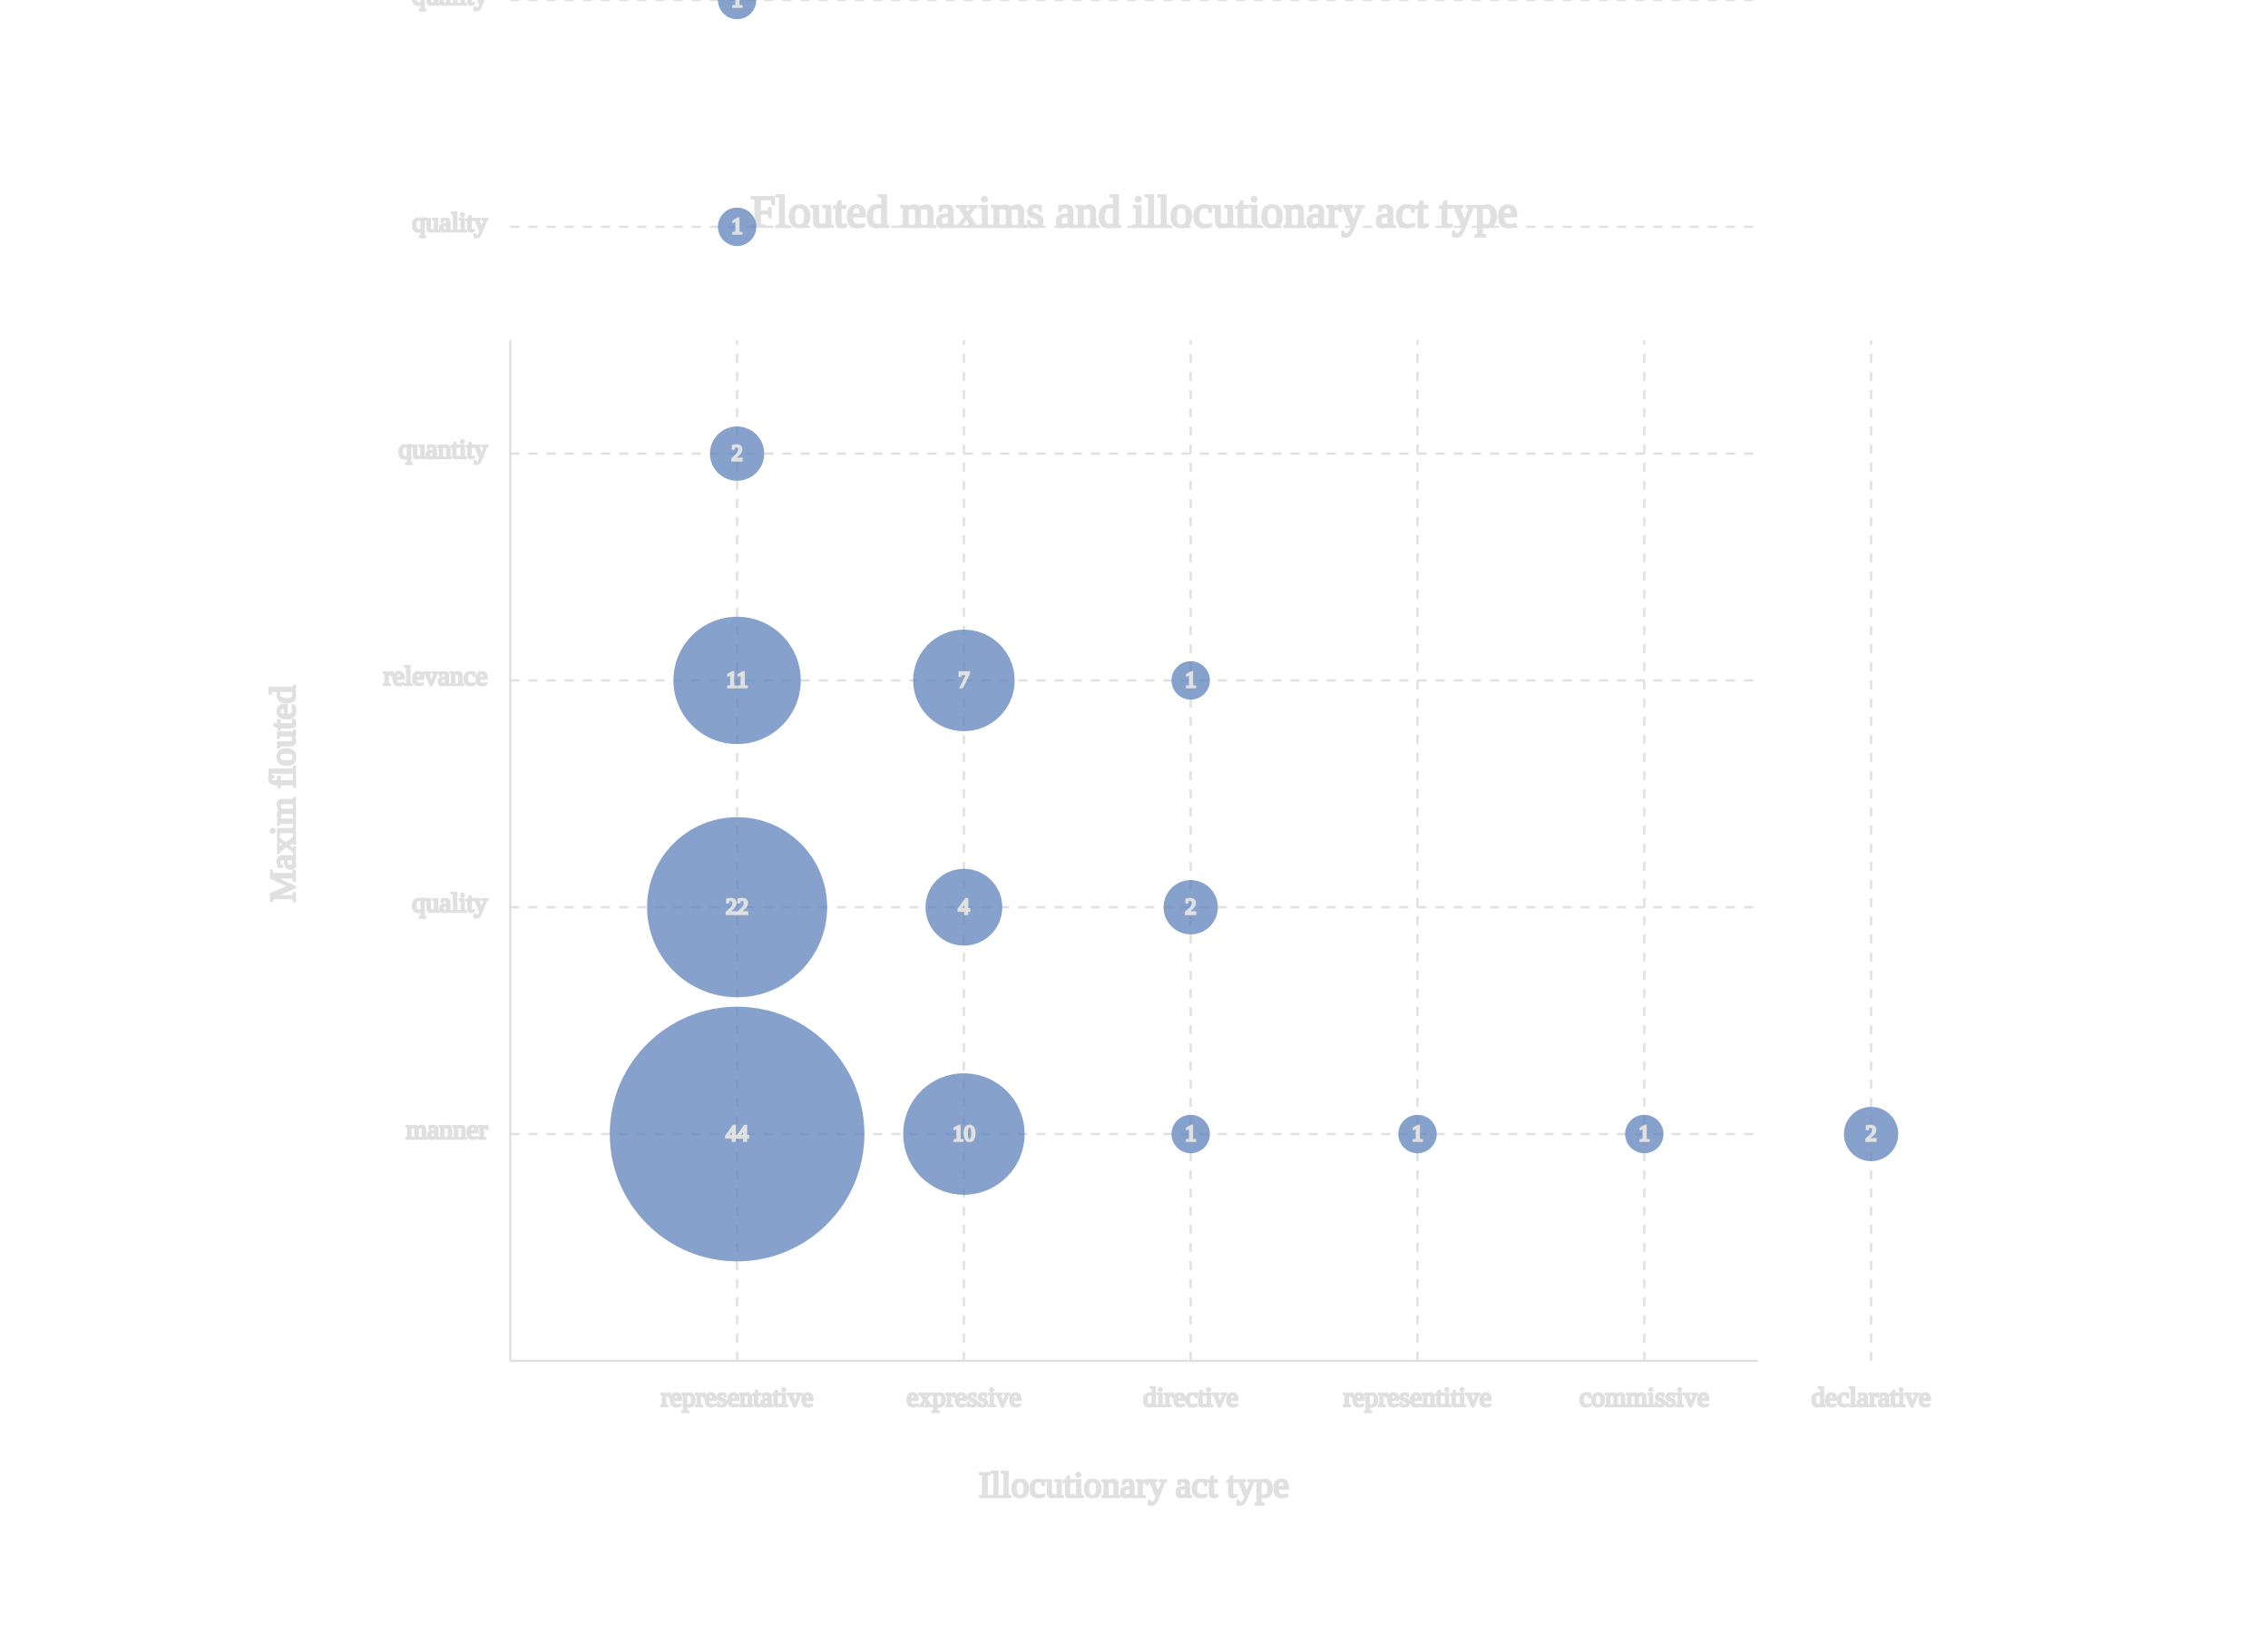
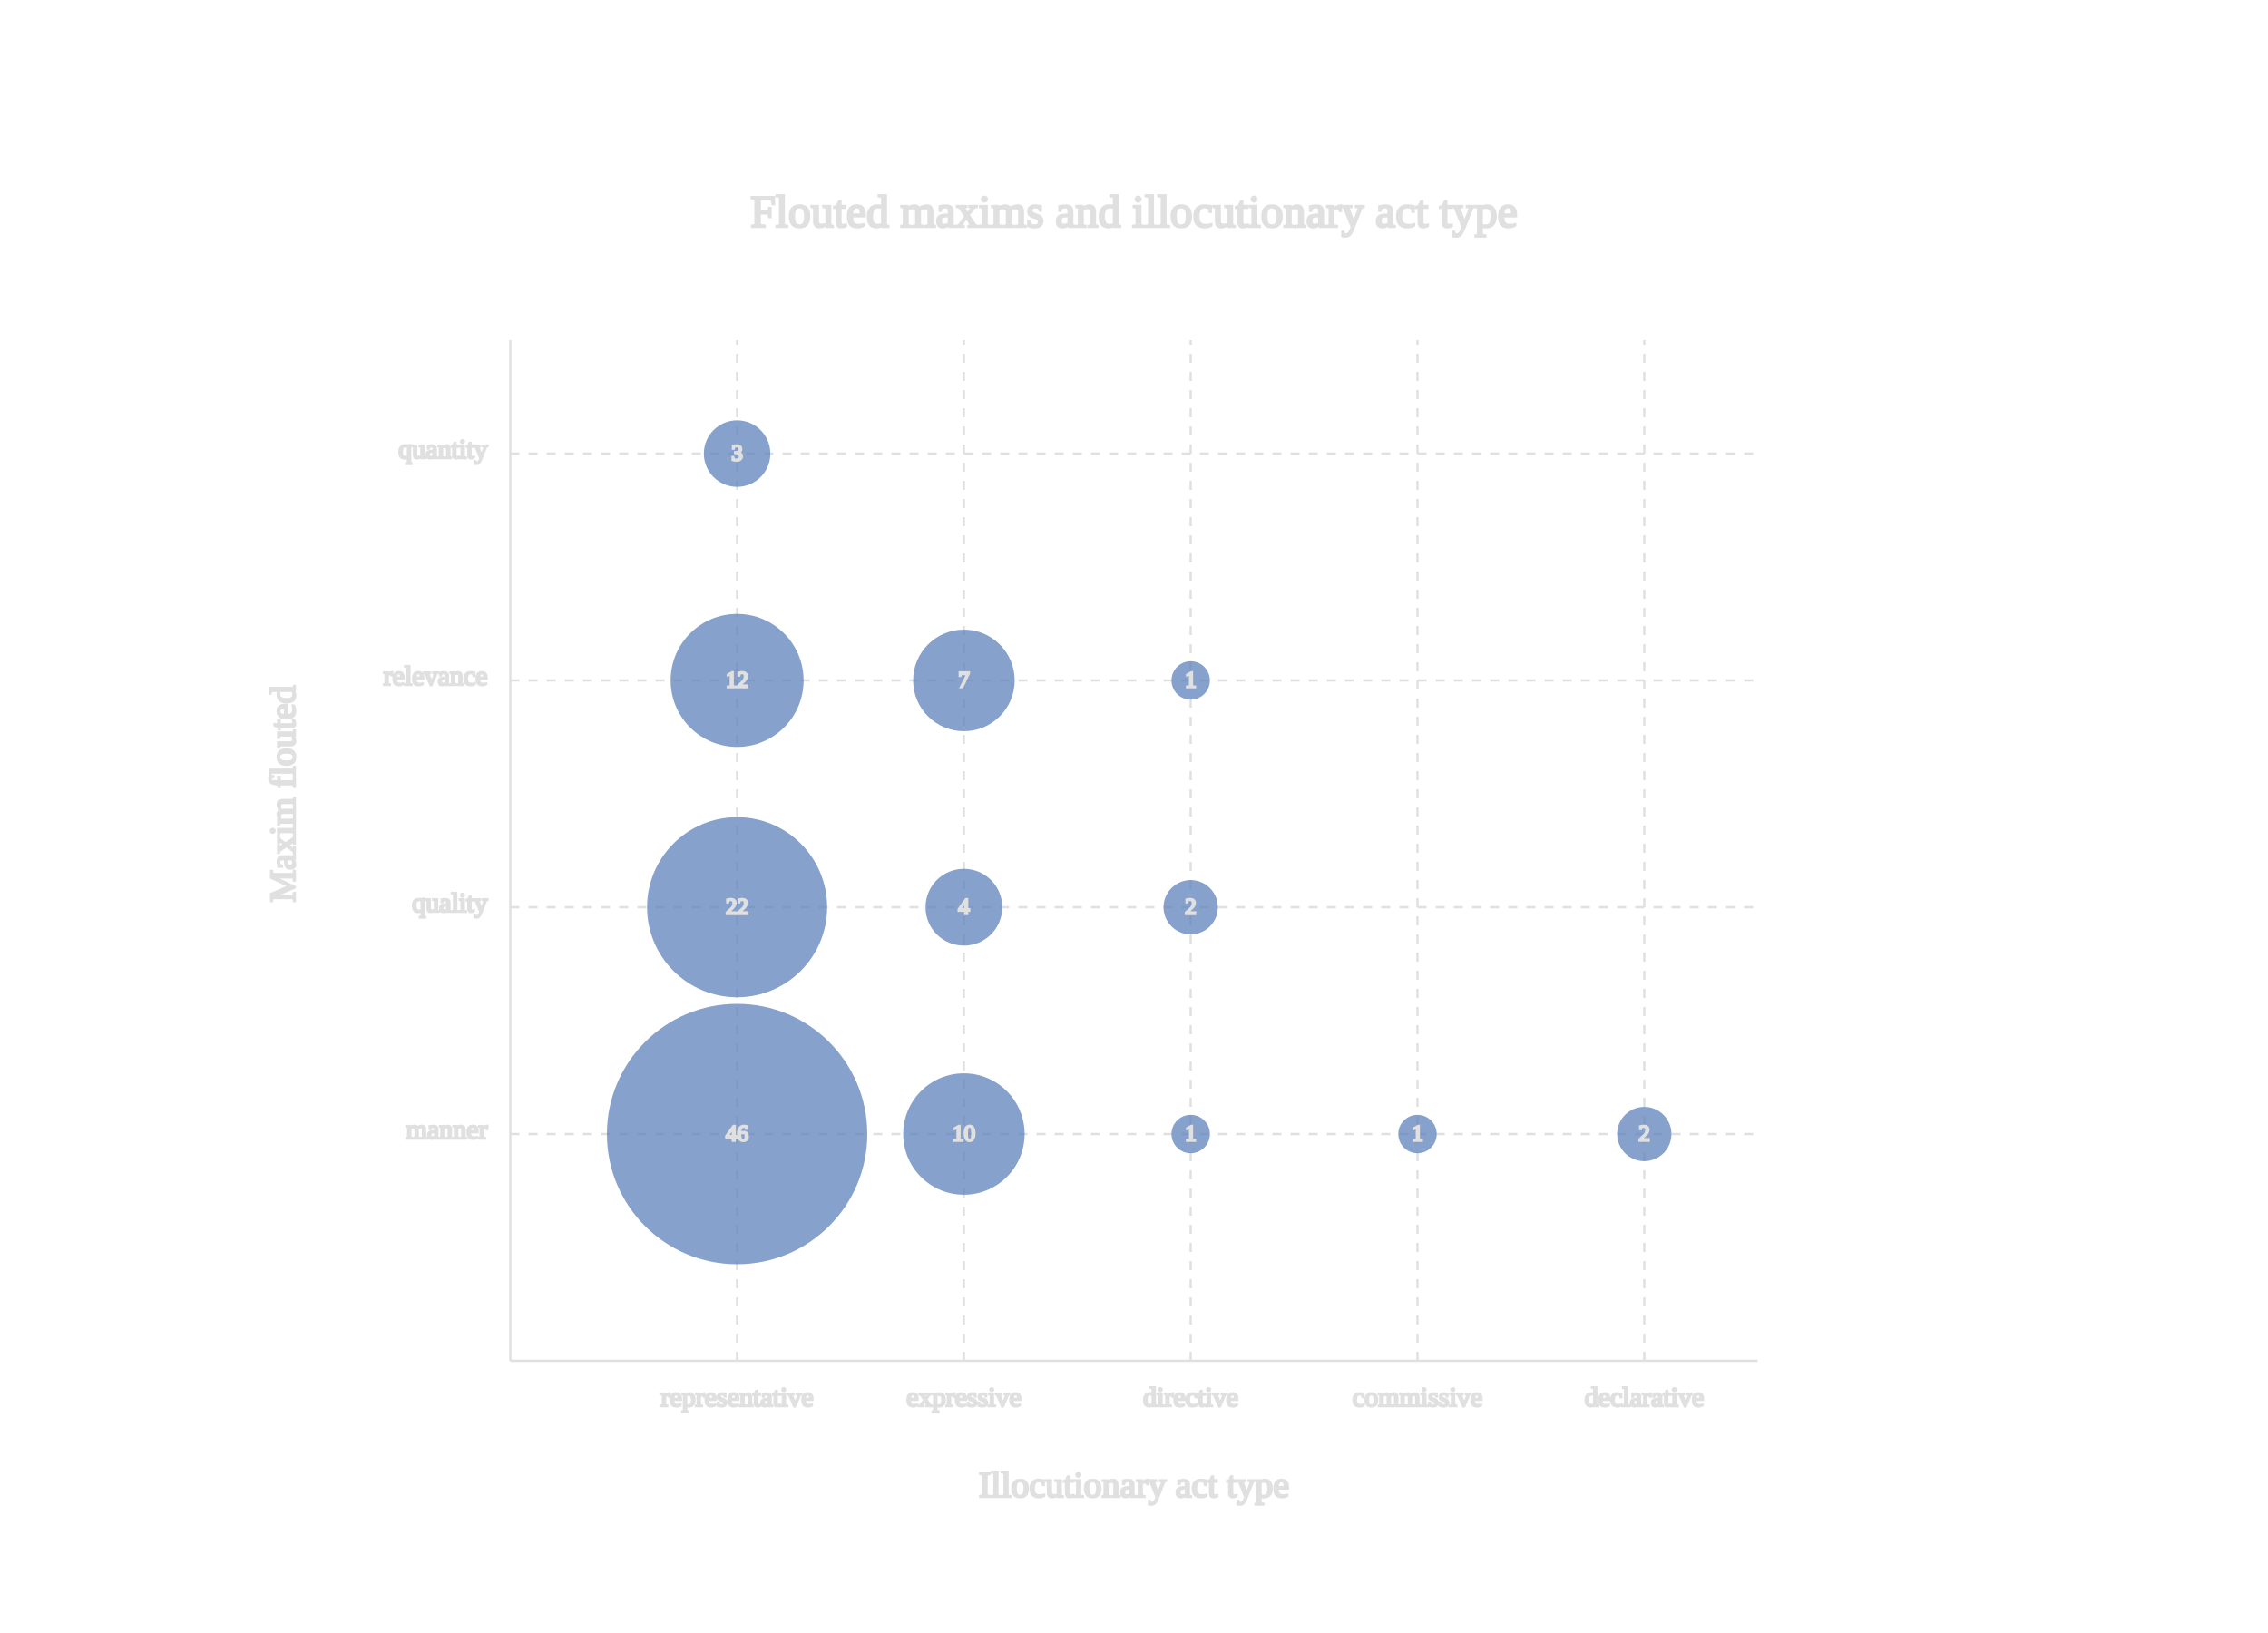
<svg xmlns="http://www.w3.org/2000/svg" viewBox="-75 100 1000 720" width="100%">
  <g transform="translate(100, 700)">
    <line x1="50" x2="600" y1="0" y2="0" stroke="#E0E0E0" />
    <line x1="50" x2="50" y1="0" y2="-450" stroke="#E0E0E0" />
    <text x="325" y="-500" stroke="#E0E0E0" fill="#E0E0E0" text-anchor="middle" font-size="20">
                    Flouted maxims and illocutionary act type</text>
    <text x="325" y="60" fill="#E0E0E0" stroke="#E0E0E0" font-size="16" text-anchor="middle">
                    Illocutionary act type</text>
    <text x="250" y="-45" transform="rotate(-90)" stroke="#E0E0E0" fill="#E0E0E0" font-size="16" text-anchor="middle">
                    Maxim flouted</text>
    <line x1="50" x2="600" y1="-100" y2="-100" stroke="#E0E0E0" stroke-dasharray="4" />
    <text x="40" y="-98" stroke="#E0E0E0" fill="#E0E0E0" text-anchor="end">manner</text>
    <line x1="50" x2="600" y1="-200" y2="-200" stroke="#E0E0E0" stroke-dasharray="4" />
    <text x="40" y="-198" stroke="#E0E0E0" fill="#E0E0E0" text-anchor="end">quality</text>
    <line x1="50" x2="600" y1="-300" y2="-300" stroke="#E0E0E0" stroke-dasharray="4" />
    <text x="40" y="-298" stroke="#E0E0E0" fill="#E0E0E0" text-anchor="end">relevance</text>
    <line x1="50" x2="600" y1="-400" y2="-400" stroke="#E0E0E0" stroke-dasharray="4" />
    <text x="40" y="-398" stroke="#E0E0E0" fill="#E0E0E0" text-anchor="end">quantity</text>
-     <line x1="50" x2="600" y1="-500" y2="-500" stroke="#E0E0E0" stroke-dasharray="4" />
-     <text x="40" y="-498" stroke="#E0E0E0" fill="#E0E0E0" text-anchor="end">quality</text>
-     <line x1="50" x2="600" y1="-600" y2="-600" stroke="#E0E0E0" stroke-dasharray="4" />
-     <text x="40" y="-598" stroke="#E0E0E0" fill="#E0E0E0" text-anchor="end">quality</text>
-     <line x1="50" x2="600" y1="-700" y2="-700" stroke="#E0E0E0" stroke-dasharray="4" />
-     <text x="40" y="-698" stroke="#E0E0E0" fill="#E0E0E0" text-anchor="end">quality</text>
    <line x1="150" x2="150" y1="0" y2="-450" stroke="#E0E0E0" stroke-dasharray="4" />
    <text x="150" y="20" stroke="#E0E0E0" fill="#E0E0E0" text-anchor="middle">representative</text>
-     <circle cx="150" cy="-100" r="56.136" fill="#5D81B9" opacity=".75" />
-     <text x="150" y="-97" text-anchor="middle" stroke="#E0E0E0" fill="#E0E0E0" font-size="10">44</text>
+     <circle cx="150" cy="-100" r="57.398" fill="#5D81B9" opacity=".75" />
+     <text x="150" y="-97" text-anchor="middle" stroke="#E0E0E0" fill="#E0E0E0" font-size="10">46</text>
    <circle cx="150" cy="-200" r="39.694" fill="#5D81B9" opacity=".75" />
    <text x="150" y="-197" text-anchor="middle" stroke="#E0E0E0" fill="#E0E0E0" font-size="10">22</text>
-     <circle cx="150" cy="-300" r="28.068" fill="#5D81B9" opacity=".75" />
-     <text x="150" y="-297" text-anchor="middle" stroke="#E0E0E0" fill="#E0E0E0" font-size="10">11</text>
-     <circle cx="150" cy="-400" r="11.968" fill="#5D81B9" opacity=".75" />
-     <text x="150" y="-397" text-anchor="middle" stroke="#E0E0E0" fill="#E0E0E0" font-size="10">2</text>
-     <circle cx="150" cy="-500" r="8.463" fill="#5D81B9" opacity=".75" />
-     <text x="150" y="-497" text-anchor="middle" stroke="#E0E0E0" fill="#E0E0E0" font-size="10">1</text>
-     <circle cx="150" cy="-600" r="8.463" fill="#5D81B9" opacity=".75" />
-     <text x="150" y="-597" text-anchor="middle" stroke="#E0E0E0" fill="#E0E0E0" font-size="10">1</text>
-     <circle cx="150" cy="-700" r="8.463" fill="#5D81B9" opacity=".75" />
-     <text x="150" y="-697" text-anchor="middle" stroke="#E0E0E0" fill="#E0E0E0" font-size="10">1</text>
+     <circle cx="150" cy="-300" r="29.316" fill="#5D81B9" opacity=".75" />
+     <text x="150" y="-297" text-anchor="middle" stroke="#E0E0E0" fill="#E0E0E0" font-size="10">12</text>
+     <circle cx="150" cy="-400" r="14.658" fill="#5D81B9" opacity=".75" />
+     <text x="150" y="-397" text-anchor="middle" stroke="#E0E0E0" fill="#E0E0E0" font-size="10">3</text>
    <line x1="250" x2="250" y1="0" y2="-450" stroke="#E0E0E0" stroke-dasharray="4" />
    <text x="250" y="20" stroke="#E0E0E0" fill="#E0E0E0" text-anchor="middle">expressive</text>
    <circle cx="250" cy="-100" r="26.762" fill="#5D81B9" opacity=".75" />
    <text x="250" y="-97" text-anchor="middle" stroke="#E0E0E0" fill="#E0E0E0" font-size="10">10</text>
    <circle cx="250" cy="-200" r="16.926" fill="#5D81B9" opacity=".75" />
    <text x="250" y="-197" text-anchor="middle" stroke="#E0E0E0" fill="#E0E0E0" font-size="10">4</text>
    <circle cx="250" cy="-300" r="22.391" fill="#5D81B9" opacity=".75" />
    <text x="250" y="-297" text-anchor="middle" stroke="#E0E0E0" fill="#E0E0E0" font-size="10">7</text>
    <line x1="350" x2="350" y1="0" y2="-450" stroke="#E0E0E0" stroke-dasharray="4" />
    <text x="350" y="20" stroke="#E0E0E0" fill="#E0E0E0" text-anchor="middle">directive</text>
    <circle cx="350" cy="-100" r="8.463" fill="#5D81B9" opacity=".75" />
    <text x="350" y="-97" text-anchor="middle" stroke="#E0E0E0" fill="#E0E0E0" font-size="10">1</text>
    <circle cx="350" cy="-200" r="11.968" fill="#5D81B9" opacity=".75" />
    <text x="350" y="-197" text-anchor="middle" stroke="#E0E0E0" fill="#E0E0E0" font-size="10">2</text>
    <circle cx="350" cy="-300" r="8.463" fill="#5D81B9" opacity=".75" />
    <text x="350" y="-297" text-anchor="middle" stroke="#E0E0E0" fill="#E0E0E0" font-size="10">1</text>
    <line x1="450" x2="450" y1="0" y2="-450" stroke="#E0E0E0" stroke-dasharray="4" />
-     <text x="450" y="20" stroke="#E0E0E0" fill="#E0E0E0" text-anchor="middle">representitive</text>
+     <text x="450" y="20" stroke="#E0E0E0" fill="#E0E0E0" text-anchor="middle">commissive</text>
    <circle cx="450" cy="-100" r="8.463" fill="#5D81B9" opacity=".75" />
    <text x="450" y="-97" text-anchor="middle" stroke="#E0E0E0" fill="#E0E0E0" font-size="10">1</text>
    <line x1="550" x2="550" y1="0" y2="-450" stroke="#E0E0E0" stroke-dasharray="4" />
-     <text x="550" y="20" stroke="#E0E0E0" fill="#E0E0E0" text-anchor="middle">commissive</text>
-     <circle cx="550" cy="-100" r="8.463" fill="#5D81B9" opacity=".75" />
-     <text x="550" y="-97" text-anchor="middle" stroke="#E0E0E0" fill="#E0E0E0" font-size="10">1</text>
-     <line x1="650" x2="650" y1="0" y2="-450" stroke="#E0E0E0" stroke-dasharray="4" />
-     <text x="650" y="20" stroke="#E0E0E0" fill="#E0E0E0" text-anchor="middle">declarative</text>
-     <circle cx="650" cy="-100" r="11.968" fill="#5D81B9" opacity=".75" />
-     <text x="650" y="-97" text-anchor="middle" stroke="#E0E0E0" fill="#E0E0E0" font-size="10">2</text>
+     <text x="550" y="20" stroke="#E0E0E0" fill="#E0E0E0" text-anchor="middle">declarative</text>
+     <circle cx="550" cy="-100" r="11.968" fill="#5D81B9" opacity=".75" />
+     <text x="550" y="-97" text-anchor="middle" stroke="#E0E0E0" fill="#E0E0E0" font-size="10">2</text>
  </g>
</svg>
